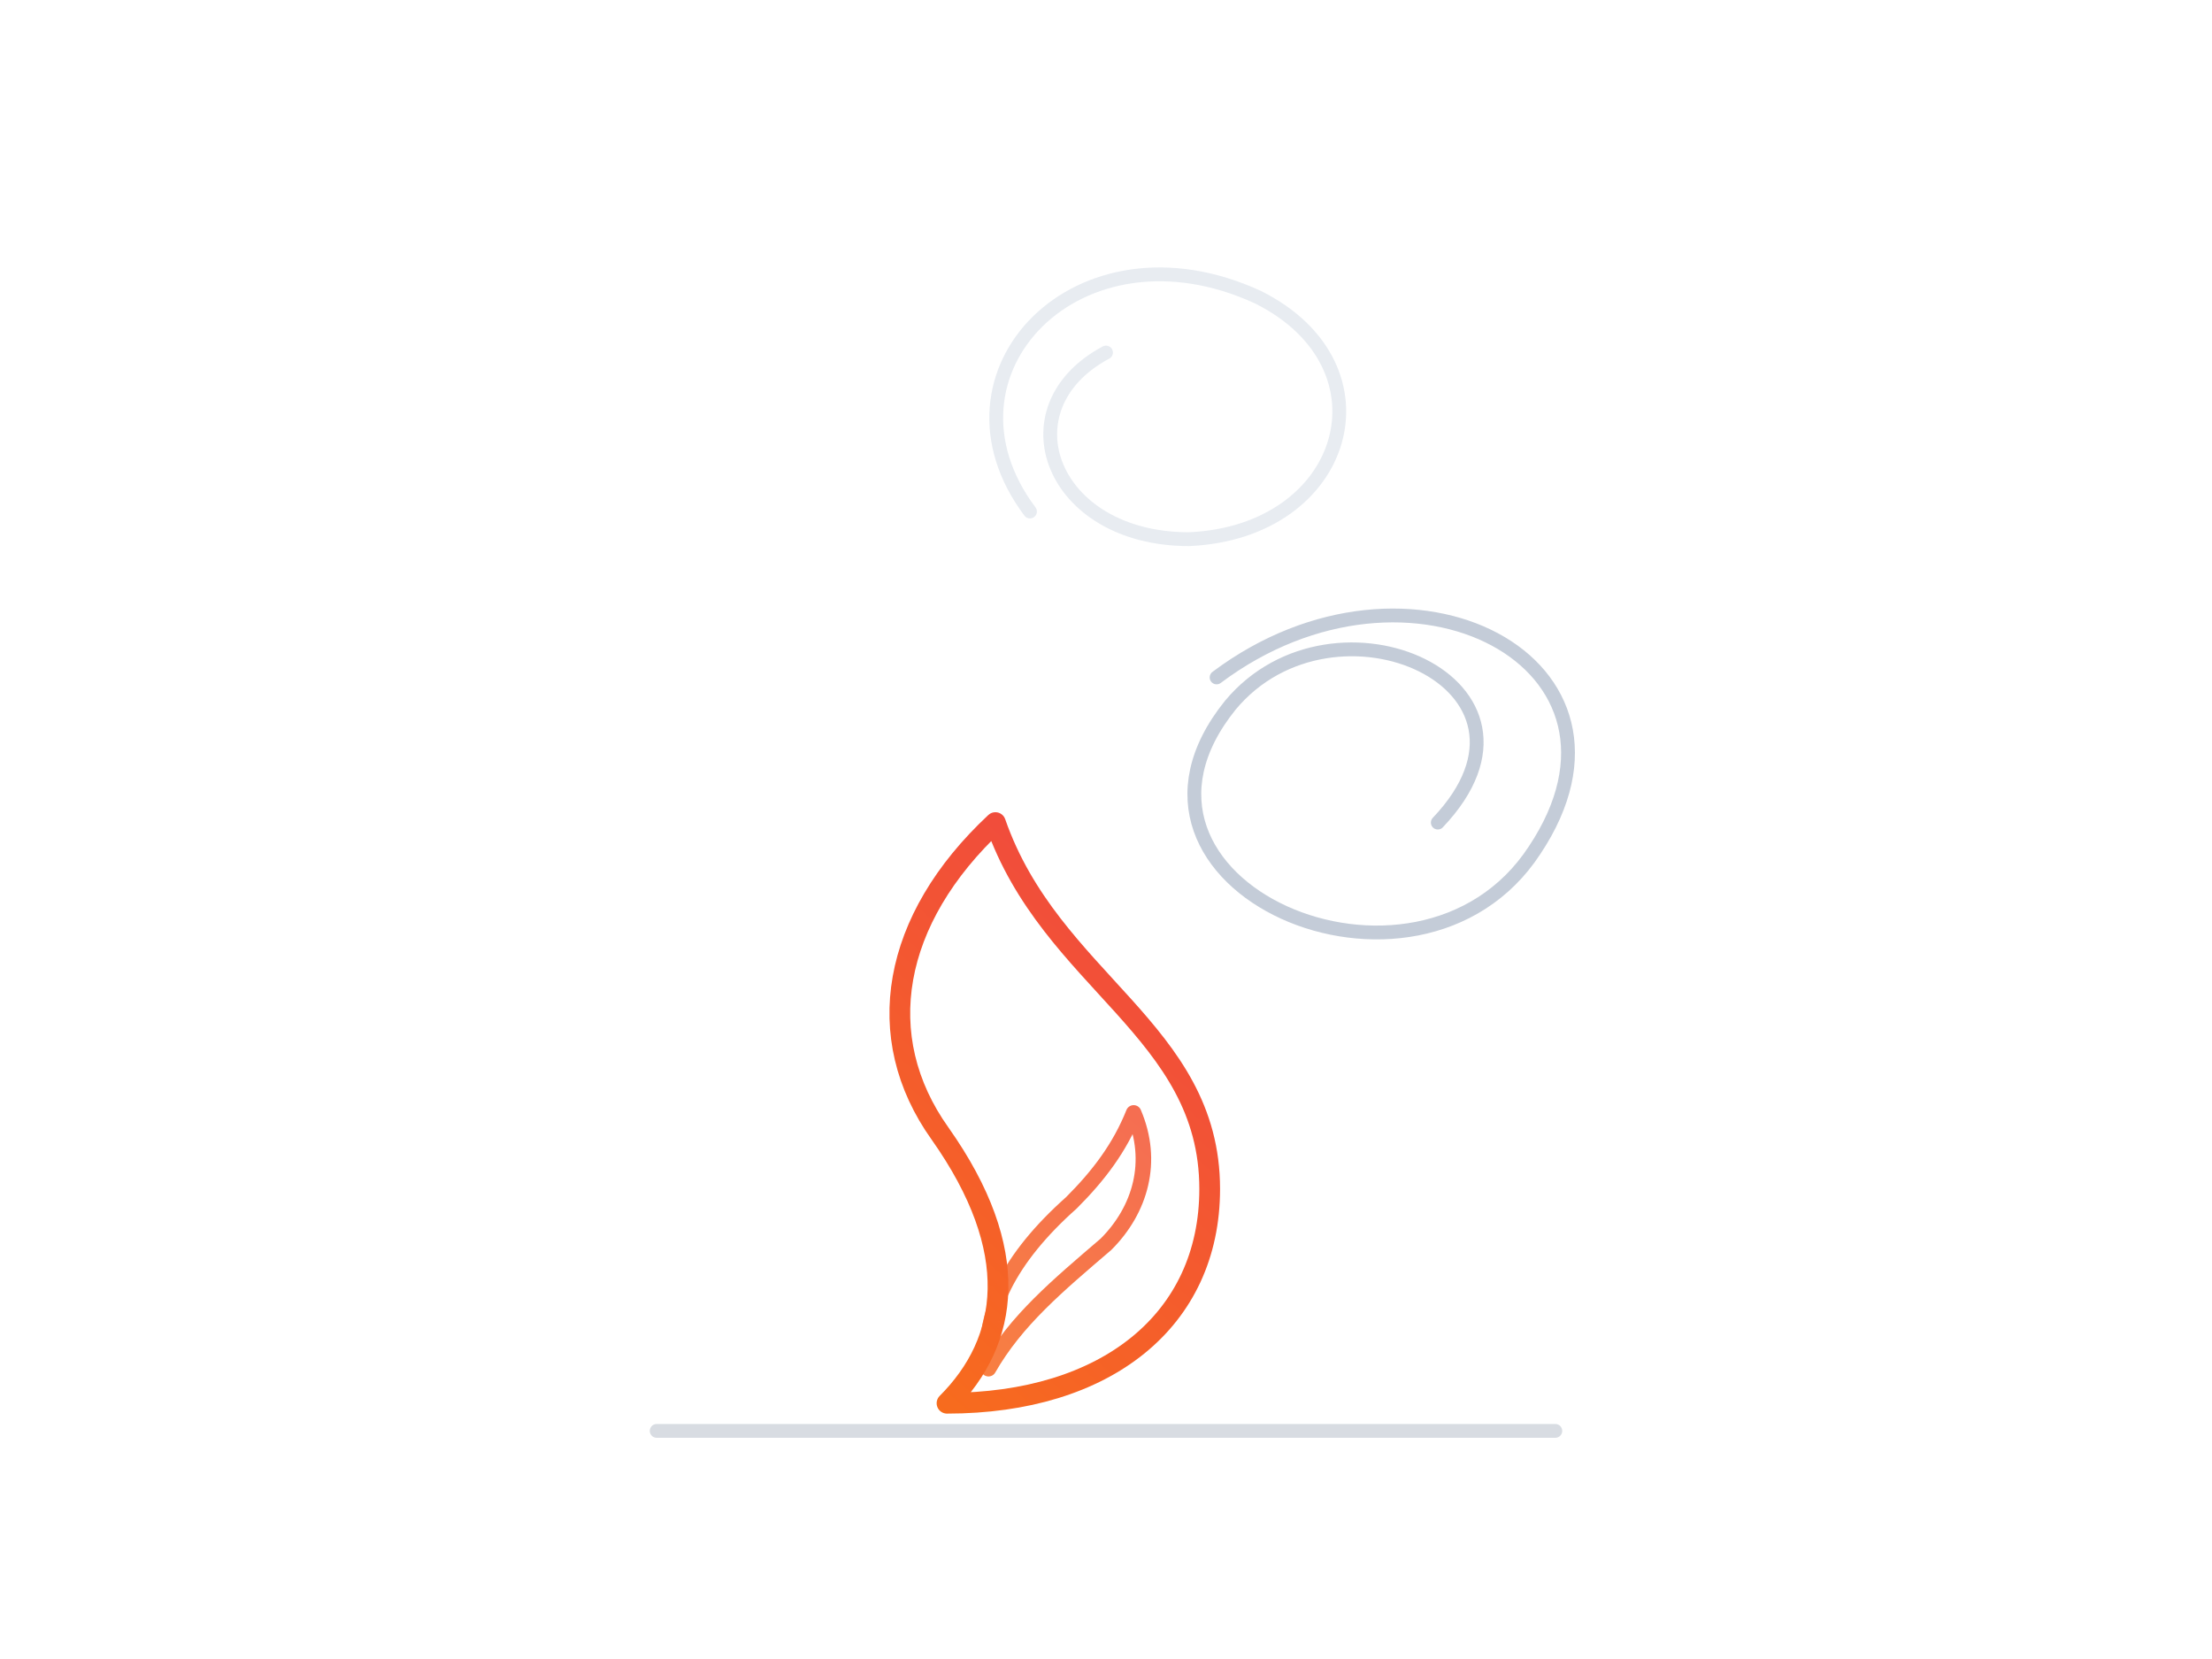
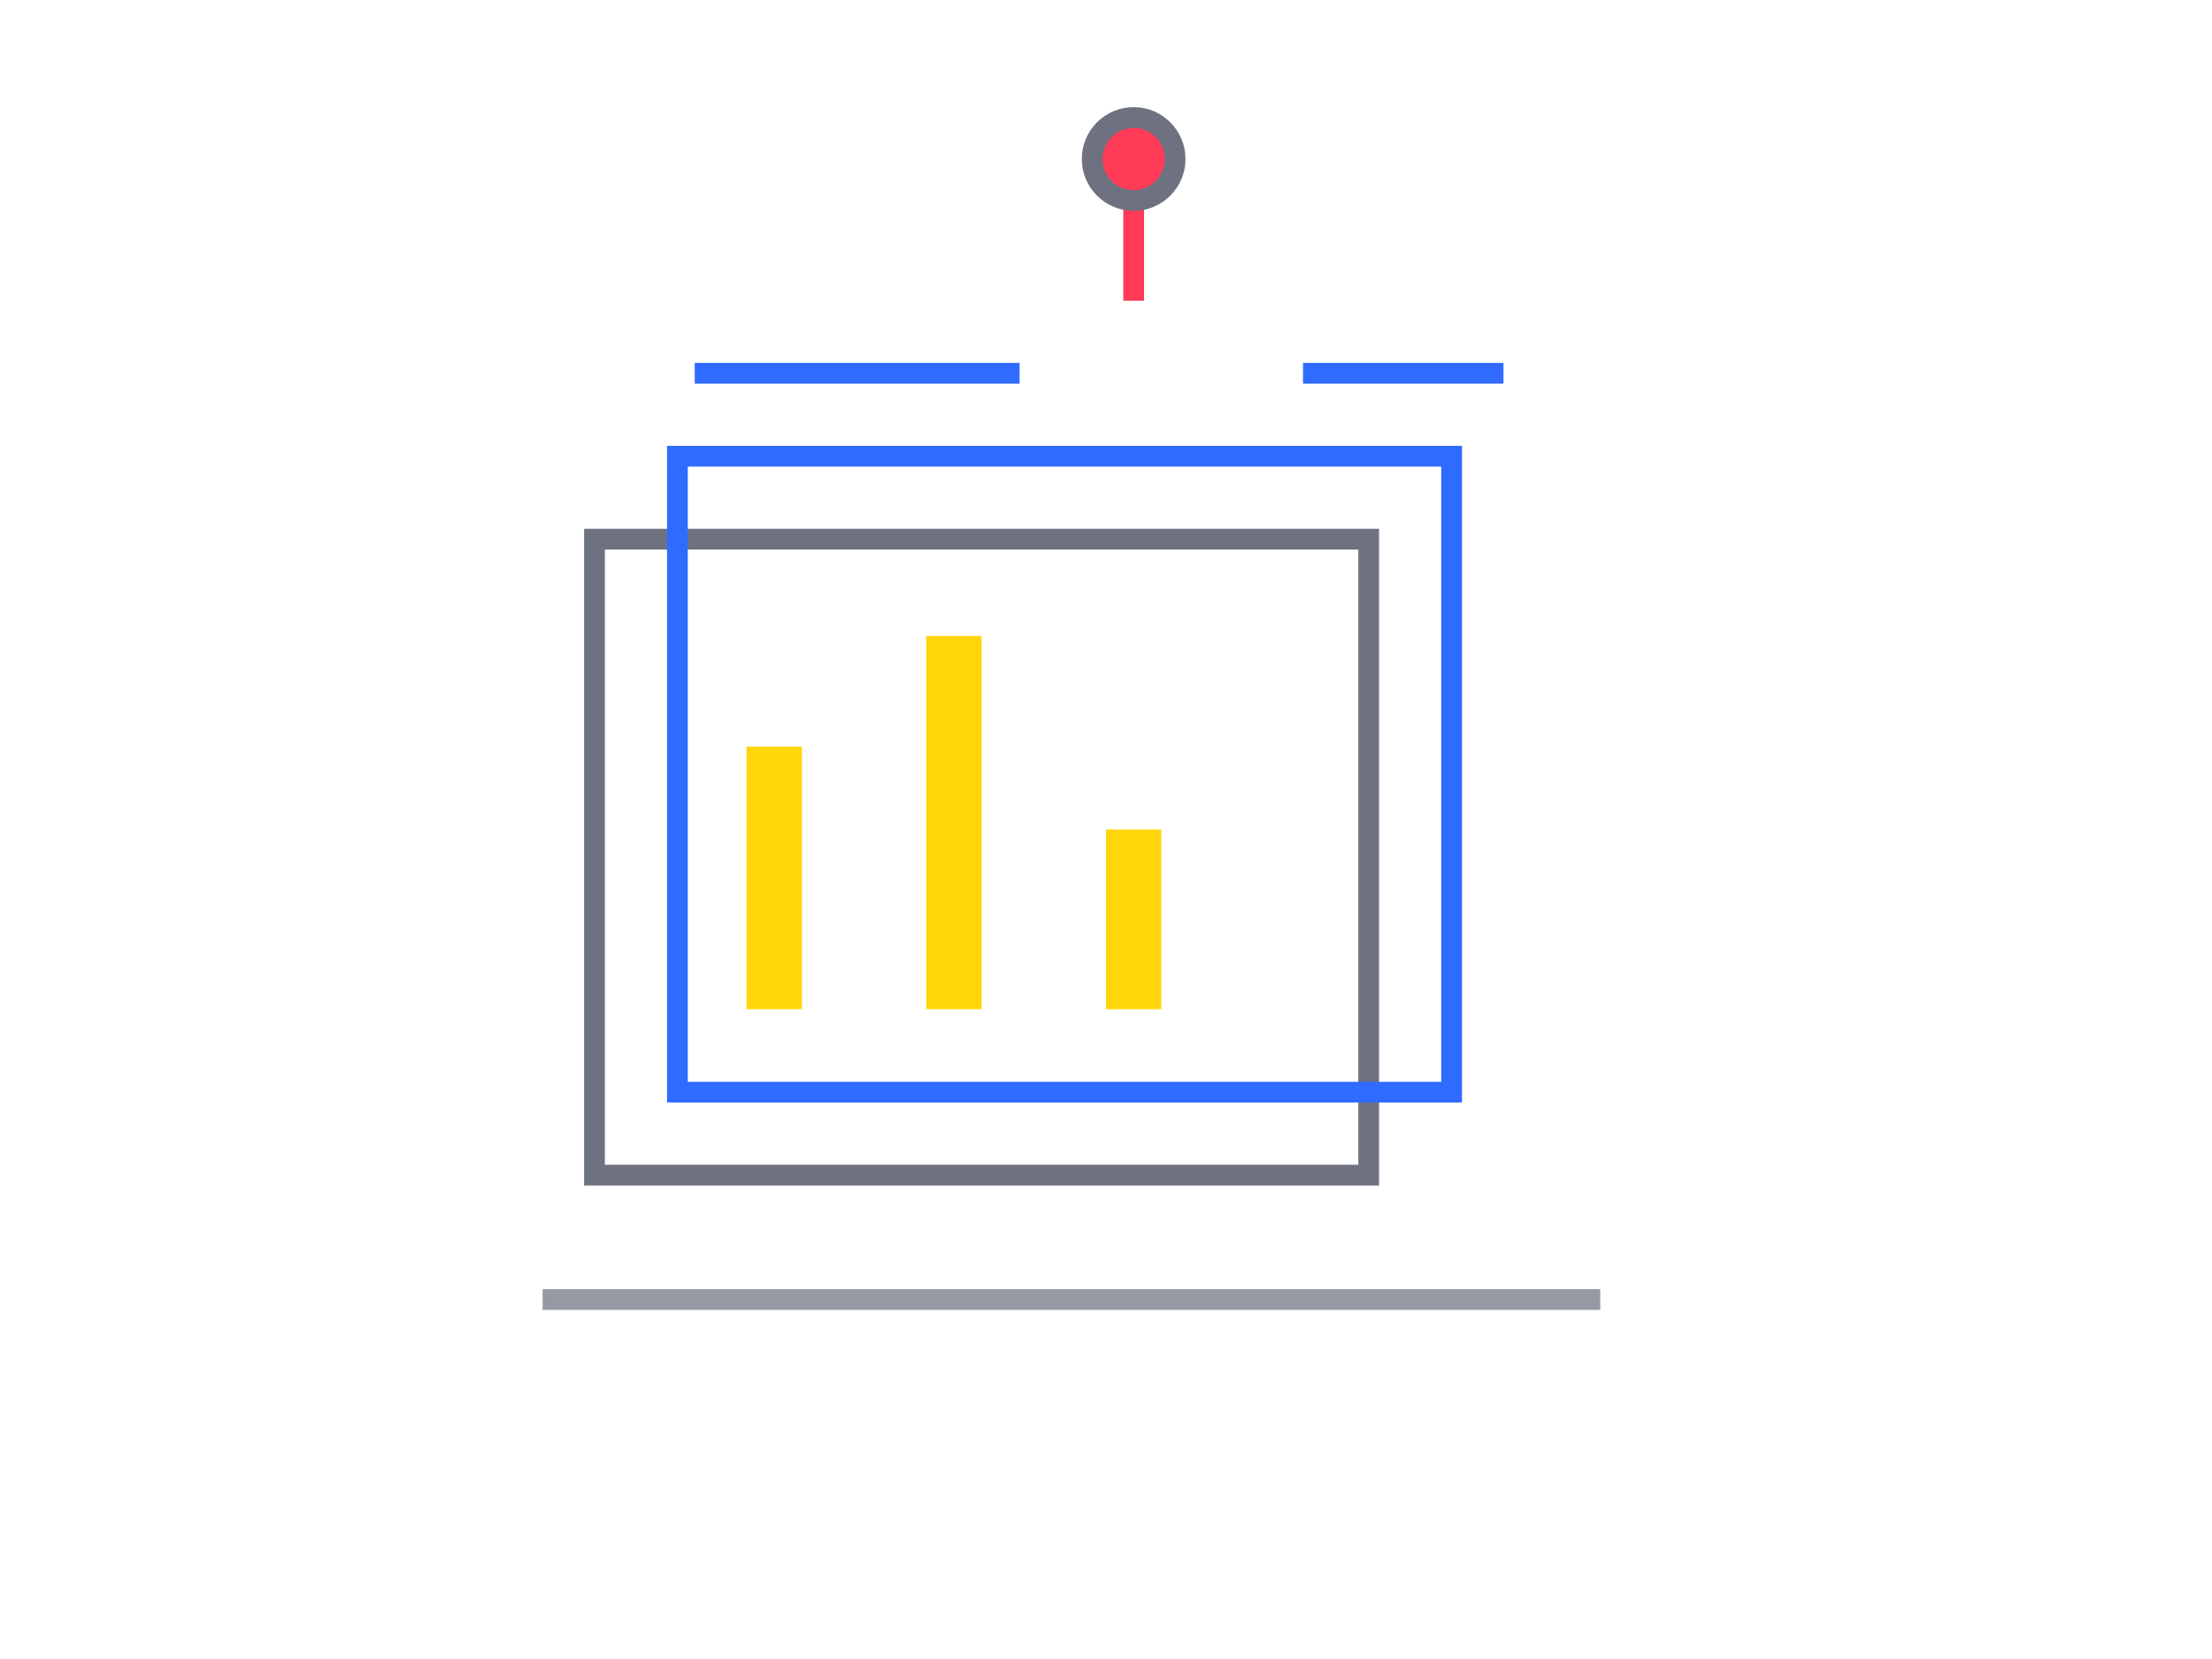
- <svg xmlns="http://www.w3.org/2000/svg" viewBox="0 0 320 240" width="320" height="240" role="img" aria-label="Extinguished flame">
-   <defs>
-     <linearGradient id="flameout-line" x1="96" y1="190" x2="224" y2="48" gradientUnits="userSpaceOnUse">
-       <stop offset="0" stop-color="#f97316" />
-       <stop offset=".55" stop-color="#ef4444" />
-       <stop offset="1" stop-color="#d946ef" />
-     </linearGradient>
-   </defs>
-   <g fill="none" stroke-linecap="round" stroke-linejoin="round">
-     <path d="M136 164c-10-14-7-31 8-45 8 23 31 30 31 53 0 19-15 31-38 31 9-9 11-22-1-39Z" stroke="url(#flameout-line)" stroke-width="3" />
-     <path d="M155 174c-9 8-13 16-12 24 4-7 10-12 17-18 5-5 7-12 4-19-2 5-5 9-9 13Z" stroke="url(#flameout-line)" stroke-width="2.25" opacity=".85" />
-     <path d="M176 98c28-21 64-2 46 25-17 26-65 5-44-21 15-18 49-3 30 17" stroke="#94a3b8" stroke-width="2" opacity=".55" />
-     <path d="M149 74c-15-20 7-43 33-31 20 10 13 34-10 35-20 0-27-19-12-27" stroke="#cbd5e1" stroke-width="2" opacity=".45" />
-     <path d="M95 207h130" stroke="#64748b" stroke-width="2" opacity=".25" />
+ <svg xmlns="http://www.w3.org/2000/svg" viewBox="0 0 320 240" width="320" height="240" role="img" aria-label="Misaligned signal plate">
+   <g fill="none" stroke-linecap="square" stroke-linejoin="miter">
+     <rect x="86" y="78" width="112" height="92" stroke="#6e7180" stroke-width="3" />
+     <rect x="98" y="66" width="112" height="92" stroke="#2f6bff" stroke-width="3" />
+     <path d="M112 142v-30M138 142V96M164 142v-18" stroke="#ffd60a" stroke-width="8" />
+     <path d="M80 188h150" stroke="#6e7180" stroke-width="3" opacity=".72" />
+     <path d="M102 54h44M190 54h26" stroke="#2f6bff" stroke-width="3" />
+     <path d="M164 42v-14" stroke="#ff3b57" stroke-width="3" />
  </g>
+   <circle cx="164" cy="23" r="6" fill="#ff3b57" stroke="#6e7180" stroke-width="3" />
</svg>
